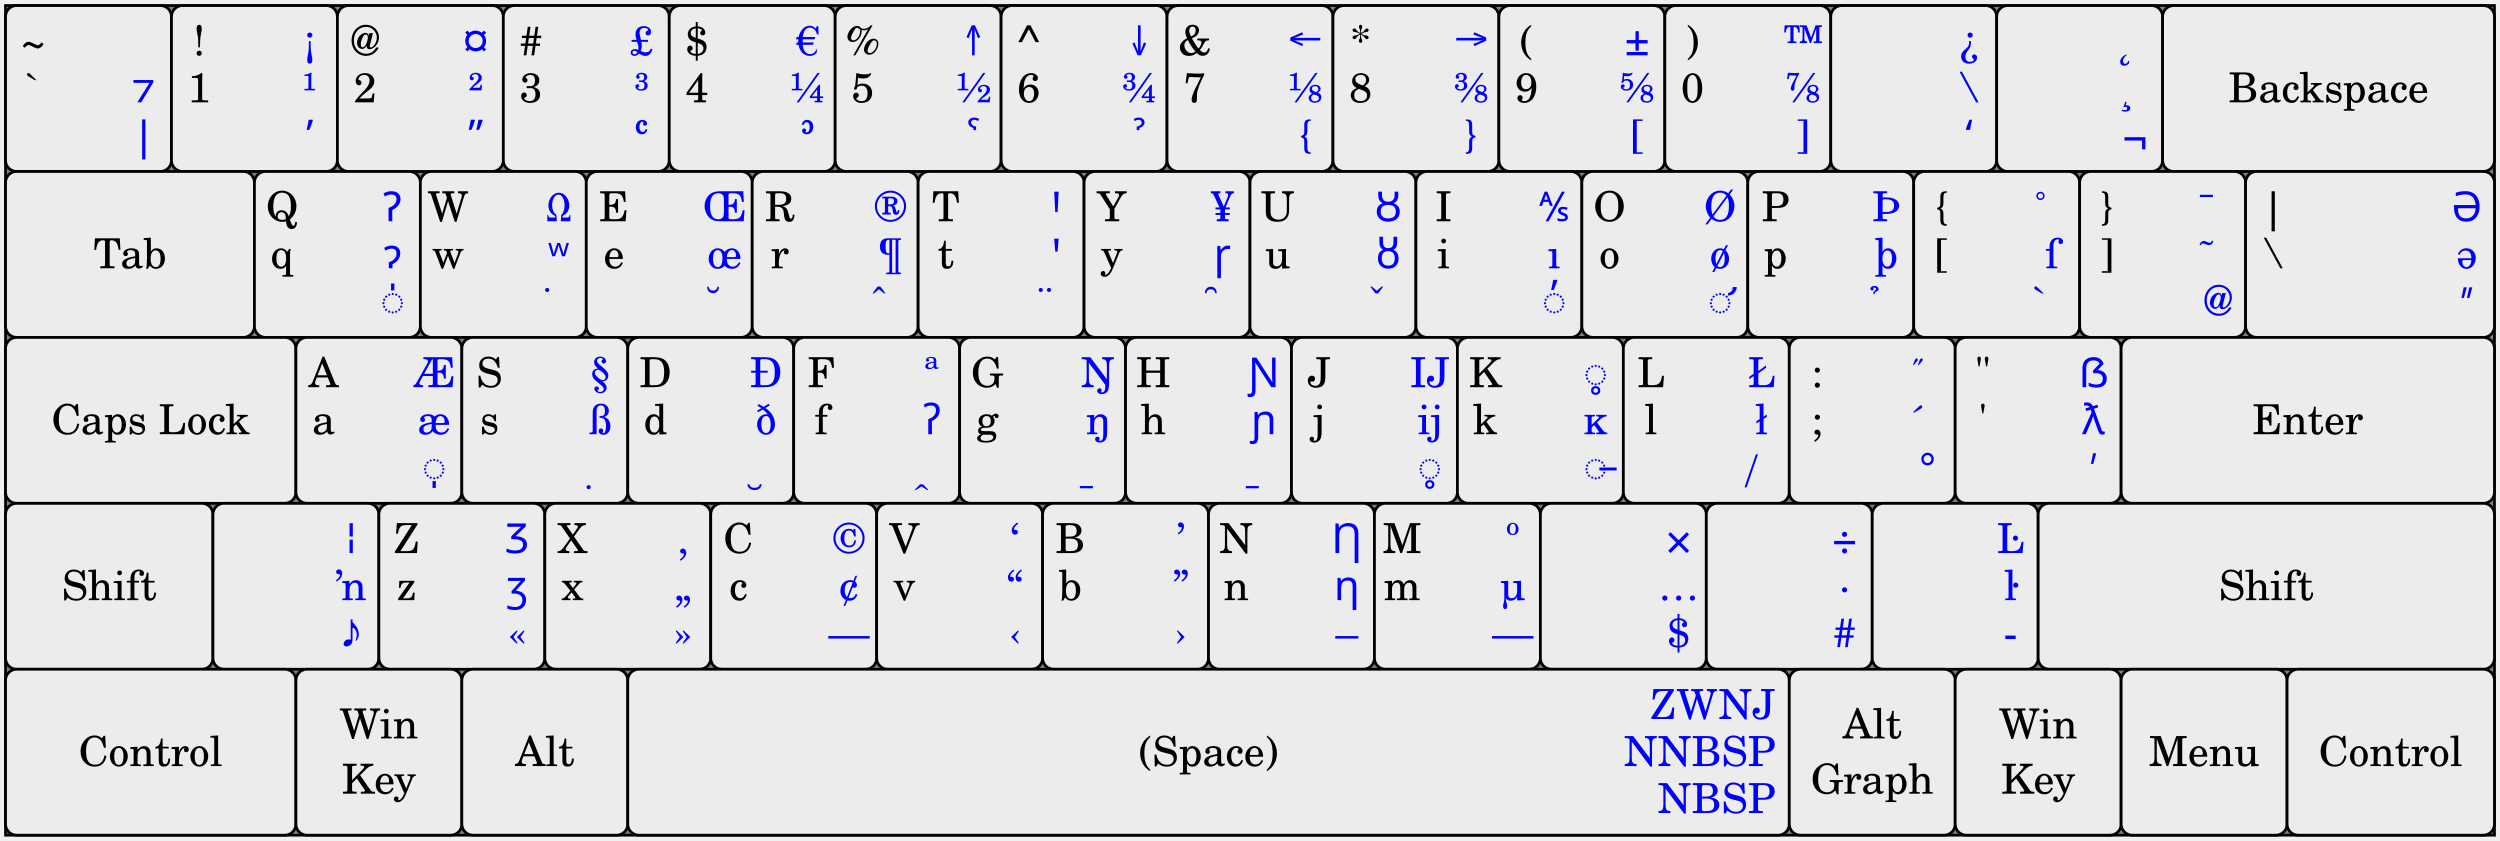
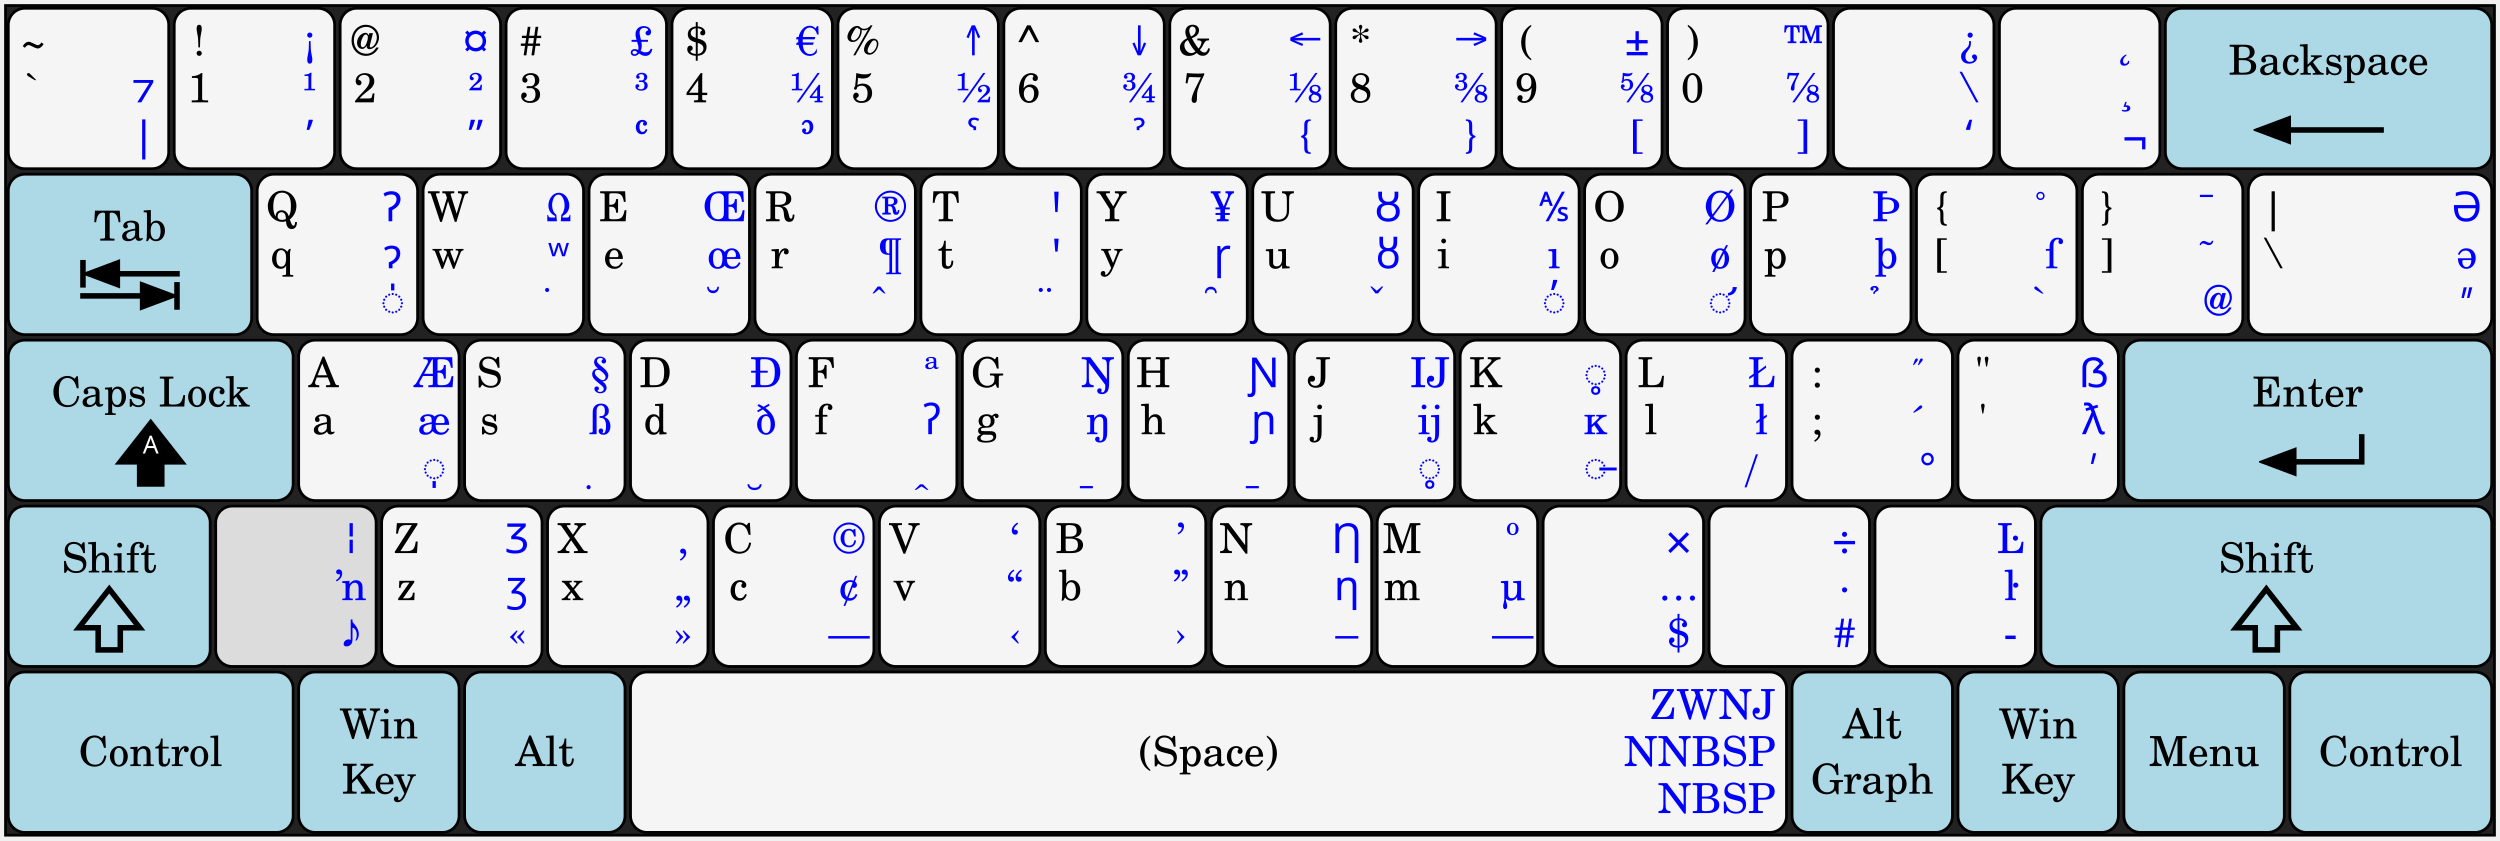
- <svg xmlns="http://www.w3.org/2000/svg" width="100%" height="100%" viewBox="-2 -2 904 304">
+ <svg xmlns="http://www.w3.org/2000/svg" xmlns:xlink="http://www.w3.org/1999/xlink" width="100%" height="100%" viewBox="-2 -2 904 304">
  <style type="text/css">
-      .left
-      {
-          fill: black;
-      }
-      
-      .right
-      {
-          fill: blue;
-      }
+     .primary {
+       fill: black;
+       stroke: none;
+     }
+ 
+     .secondary {
+       fill: blue;
+       stroke: none;
+     }
+ 
+     .center {
+       fill: black;
+       stroke: none;
+     }
+ 
+     .characterKey {
+       fill: #f5f5f5;
+       stroke: black;
+     }
+ 
+     .controlKey {
+       fill: #add8e6;
+       stroke: black;
+     }
+ 
+     .specialKey {
+       fill: #dcdcdc;
+       stroke: black;
+     }

  </style>
-   <rect id="keyboard" x="0" y="0" width="900" height="300" fill="gray" stroke="black" />
-   <g font-family="'New Century Schoolbook', Palatino, Times, Courier, Helvetica, 'Cordia New', Ayuthaya, Tahoma, 'Arial Unicode MS', sans-serif" text-anchor="middle" font-size="15">
-     <g transform="translate(0, 0)">
-       <rect x="0" y="0" width="60" height="60" rx="4" ry="4" fill="#ececec" stroke="black" />
-       <text class="left top" x="10" y="18">~</text>
-       <text class="left mid" x="10" y="35">`</text>
-       <text class="right top" x="50" y="18">­</text>
-       <text class="right mid" x="50" y="35">⁊</text>
-       <text class="right bottom" x="50" y="52">|</text>
+   <defs>
+     <path id="shiftArrow" stroke="#000000" stroke-width="2" d="M0,-11 L-11,3 L-4,3 L-4,11 L4,11 L4,3 L11,3 Z" />
+     <g id="capslockArrow">
+       <use xlink:href="#shiftArrow" fill="#000000" />
+       <text x="0" y="0" font-size="9" font-family="Vedrana, sans-serif" fill="#ffffff" stroke="none" text-anchor="middle">A</text>
    </g>
-     <g transform="translate(60, 0)">
-       <rect x="0" y="0" width="60" height="60" rx="4" ry="4" fill="#ececec" stroke="black" />
-       <text class="left top" x="10" y="18">!</text>
-       <text class="left mid" x="10" y="35">1</text>
-       <text class="right top" x="50" y="18">¡</text>
-       <text class="right mid" x="50" y="35">¹</text>
-       <text class="right bottom" x="50" y="52">ʹ</text>
+     <path style="fill:#000000;" d="M 787.5,172.5 L 787.5,157.5 L 772.5,165 L 787.5,172.5 z " id="path5745" />
+     <marker id="arrow" viewBox="-13 -5 14 10" refX="-4" markerWidth="10" markerHeight="20" orient="auto">
+       <path d="M-8,-3 L0,0 -8,3 Z" stroke="black" fill="black" />
+     </marker>
+   </defs>
+   <rect id="keyboard" x="0" y="0" width="900" height="300" fill="#222222" stroke="black" />
+   <g class="characterKey" font-family="'New Century Schoolbook', Palatino, Times, Courier, Helvetica, 'Cordia New', Ayuthaya, Tahoma, 'Arial Unicode MS', sans-serif" text-anchor="middle" font-size="15">
+     <g id="row-E">
+       <g class="characterKey" transform="translate(0, 0)">
+         <rect x="1" y="1" width="58" height="58" rx="6" ry="6" />
+         <text class="primary shifted" x="10" y="18">~</text>
+         <text class="primary unshifted" x="10" y="35">`</text>
+         <text class="secondary shifted" x="50" y="18">­</text>
+         <text class="secondary unshifted" x="50" y="35">⁊</text>
+         <text class="secondary extra" x="50" y="52">|</text>
+       </g>
+       <g class="characterKey" transform="translate(60, 0)">
+         <rect x="1" y="1" width="58" height="58" rx="6" ry="6" />
+         <text class="primary shifted" x="10" y="18">!</text>
+         <text class="primary unshifted" x="10" y="35">1</text>
+         <text class="secondary shifted" x="50" y="18">¡</text>
+         <text class="secondary unshifted" x="50" y="35">¹</text>
+         <text class="secondary extra" x="50" y="52">ʹ</text>
+       </g>
+       <g class="characterKey" transform="translate(120, 0)">
+         <rect x="1" y="1" width="58" height="58" rx="6" ry="6" />
+         <text class="primary shifted" x="10" y="18">@</text>
+         <text class="primary unshifted" x="10" y="35">2</text>
+         <text class="secondary shifted" x="50" y="18">¤</text>
+         <text class="secondary unshifted" x="50" y="35">²</text>
+         <text class="secondary extra" x="50" y="52">ʺ</text>
+       </g>
+       <g class="characterKey" transform="translate(180, 0)">
+         <rect x="1" y="1" width="58" height="58" rx="6" ry="6" />
+         <text class="primary shifted" x="10" y="18">#</text>
+         <text class="primary unshifted" x="10" y="35">3</text>
+         <text class="secondary shifted" x="50" y="18">£</text>
+         <text class="secondary unshifted" x="50" y="35">³</text>
+         <text class="secondary extra" x="50" y="52">ʿ</text>
+       </g>
+       <g class="characterKey" transform="translate(240, 0)">
+         <rect x="1" y="1" width="58" height="58" rx="6" ry="6" />
+         <text class="primary shifted" x="10" y="18">$</text>
+         <text class="primary unshifted" x="10" y="35">4</text>
+         <text class="secondary shifted" x="50" y="18">€</text>
+         <text class="secondary unshifted" x="50" y="35">¼</text>
+         <text class="secondary extra" x="50" y="52">ʾ</text>
+       </g>
+       <g class="characterKey" transform="translate(300, 0)">
+         <rect x="1" y="1" width="58" height="58" rx="6" ry="6" />
+         <text class="primary shifted" x="10" y="18">%</text>
+         <text class="primary unshifted" x="10" y="35">5</text>
+         <text class="secondary shifted" x="50" y="18">↑</text>
+         <text class="secondary unshifted" x="50" y="35">½</text>
+         <text class="secondary extra" x="50" y="52">ˁ</text>
+       </g>
+       <g class="characterKey" transform="translate(360, 0)">
+         <rect x="1" y="1" width="58" height="58" rx="6" ry="6" />
+         <text class="primary shifted" x="10" y="18">^</text>
+         <text class="primary unshifted" x="10" y="35">6</text>
+         <text class="secondary shifted" x="50" y="18">↓</text>
+         <text class="secondary unshifted" x="50" y="35">¾</text>
+         <text class="secondary extra" x="50" y="52">ˀ</text>
+       </g>
+       <g class="characterKey" transform="translate(420, 0)">
+         <rect x="1" y="1" width="58" height="58" rx="6" ry="6" />
+         <text class="primary shifted" x="10" y="18">&amp;</text>
+         <text class="primary unshifted" x="10" y="35">7</text>
+         <text class="secondary shifted" x="50" y="18">←</text>
+         <text class="secondary unshifted" x="50" y="35">⅛</text>
+         <text class="secondary extra" x="50" y="52">{</text>
+       </g>
+       <g class="characterKey" transform="translate(480, 0)">
+         <rect x="1" y="1" width="58" height="58" rx="6" ry="6" />
+         <text class="primary shifted" x="10" y="18">*</text>
+         <text class="primary unshifted" x="10" y="35">8</text>
+         <text class="secondary shifted" x="50" y="18">→</text>
+         <text class="secondary unshifted" x="50" y="35">⅜</text>
+         <text class="secondary extra" x="50" y="52">}</text>
+       </g>
+       <g class="characterKey" transform="translate(540, 0)">
+         <rect x="1" y="1" width="58" height="58" rx="6" ry="6" />
+         <text class="primary shifted" x="10" y="18">(</text>
+         <text class="primary unshifted" x="10" y="35">9</text>
+         <text class="secondary shifted" x="50" y="18">±</text>
+         <text class="secondary unshifted" x="50" y="35">⅝</text>
+         <text class="secondary extra" x="50" y="52">[</text>
+       </g>
+       <g class="characterKey" transform="translate(600, 0)">
+         <rect x="1" y="1" width="58" height="58" rx="6" ry="6" />
+         <text class="primary shifted" x="10" y="18">)</text>
+         <text class="primary unshifted" x="10" y="35">0</text>
+         <text class="secondary shifted" x="50" y="18">™</text>
+         <text class="secondary unshifted" x="50" y="35">⅞</text>
+         <text class="secondary extra" x="50" y="52">]</text>
+       </g>
+       <g class="characterKey" transform="translate(660, 0)">
+         <rect x="1" y="1" width="58" height="58" rx="6" ry="6" />
+         <text class="primary shifted" x="10" y="18" />
+         <text class="primary unshifted" x="10" y="35"> </text>
+         <text class="secondary shifted" x="50" y="18">¿</text>
+         <text class="secondary unshifted" x="50" y="35">\</text>
+         <text class="secondary extra" x="50" y="52">ʻ</text>
+       </g>
+       <g class="characterKey" transform="translate(720, 0)">
+         <rect x="1" y="1" width="58" height="58" rx="6" ry="6" />
+         <text class="primary shifted" x="10" y="18" />
+         <text class="primary unshifted" x="10" y="35"> </text>
+         <text class="secondary shifted" x="50" y="18">̨</text>
+         <text class="secondary unshifted" x="50" y="35">̧</text>
+         <text class="secondary extra" x="50" y="52">¬</text>
+       </g>
+       <g class="controlKey" transform="translate(780, 0)">
+         <rect x="1" y="1" width="118" height="58" rx="6" ry="6" />
+         <text class="center" x="60" y="25">Backspace</text>
+         <path d="M80,45 H40" stroke-width="2" stroke="black" fill="none" marker-end="url(#arrow)" />
+       </g>
    </g>
-     <g transform="translate(120, 0)">
-       <rect x="0" y="0" width="60" height="60" rx="4" ry="4" fill="#ececec" stroke="black" />
-       <text class="left top" x="10" y="18">@</text>
-       <text class="left mid" x="10" y="35">2</text>
-       <text class="right top" x="50" y="18">¤</text>
-       <text class="right mid" x="50" y="35">²</text>
-       <text class="right bottom" x="50" y="52">ʺ</text>
+     <g id="row-D">
+       <g class="controlKey" transform="translate(0, 60)">
+         <rect x="1" y="1" width="88" height="58" rx="6" ry="6" />
+         <text class="center" x="45" y="25">Tab</text>
+         <path d="M28,32 V42 M63,37 H35" stroke-width="2" stroke="black" fill="none" marker-end="url(#arrow)" />
+         <path d="M62,40 V50 M27,45 H55" stroke-width="2" stroke="black" fill="none" marker-end="url(#arrow)" />
+       </g>
+       <g class="characterKey" transform="translate(90, 60)">
+         <rect x="1" y="1" width="58" height="58" rx="6" ry="6" />
+         <text class="primary shifted" x="10" y="18">Q</text>
+         <text class="primary unshifted" x="10" y="35">q</text>
+         <text class="secondary shifted" x="50" y="18">Ɂ</text>
+         <text class="secondary unshifted" x="50" y="35">ɂ</text>
+         <text class="secondary extra" x="50" y="52">̍</text>
+       </g>
+       <g class="characterKey" transform="translate(150, 60)">
+         <rect x="1" y="1" width="58" height="58" rx="6" ry="6" />
+         <text class="primary shifted" x="10" y="18">W</text>
+         <text class="primary unshifted" x="10" y="35">w</text>
+         <text class="secondary shifted" x="50" y="18">Ω</text>
+         <text class="secondary unshifted" x="50" y="35">ʷ</text>
+         <text class="secondary extra" x="50" y="52">̇</text>
+       </g>
+       <g class="characterKey" transform="translate(210, 60)">
+         <rect x="1" y="1" width="58" height="58" rx="6" ry="6" />
+         <text class="primary shifted" x="10" y="18">E</text>
+         <text class="primary unshifted" x="10" y="35">e</text>
+         <text class="secondary shifted" x="50" y="18">Œ</text>
+         <text class="secondary unshifted" x="50" y="35">œ</text>
+         <text class="secondary extra" x="50" y="52">̆</text>
+       </g>
+       <g class="characterKey" transform="translate(270, 60)">
+         <rect x="1" y="1" width="58" height="58" rx="6" ry="6" />
+         <text class="primary shifted" x="10" y="18">R</text>
+         <text class="primary unshifted" x="10" y="35">r</text>
+         <text class="secondary shifted" x="50" y="18">®</text>
+         <text class="secondary unshifted" x="50" y="35">¶</text>
+         <text class="secondary extra" x="50" y="52">̂</text>
+       </g>
+       <g class="characterKey" transform="translate(330, 60)">
+         <rect x="1" y="1" width="58" height="58" rx="6" ry="6" />
+         <text class="primary shifted" x="10" y="18">T</text>
+         <text class="primary unshifted" x="10" y="35">t</text>
+         <text class="secondary shifted" x="50" y="18">Ꞌ</text>
+         <text class="secondary unshifted" x="50" y="35">ꞌ</text>
+         <text class="secondary extra" x="50" y="52">̈</text>
+       </g>
+       <g class="characterKey" transform="translate(390, 60)">
+         <rect x="1" y="1" width="58" height="58" rx="6" ry="6" />
+         <text class="primary shifted" x="10" y="18">Y</text>
+         <text class="primary unshifted" x="10" y="35">y</text>
+         <text class="secondary shifted" x="50" y="18">¥</text>
+         <text class="secondary unshifted" x="50" y="35">ɼ</text>
+         <text class="secondary extra" x="50" y="52">̑</text>
+       </g>
+       <g class="characterKey" transform="translate(450, 60)">
+         <rect x="1" y="1" width="58" height="58" rx="6" ry="6" />
+         <text class="primary shifted" x="10" y="18">U</text>
+         <text class="primary unshifted" x="10" y="35">u</text>
+         <text class="secondary shifted" x="50" y="18">Ȣ</text>
+         <text class="secondary unshifted" x="50" y="35">ȣ</text>
+         <text class="secondary extra" x="50" y="52">̌</text>
+       </g>
+       <g class="characterKey" transform="translate(510, 60)">
+         <rect x="1" y="1" width="58" height="58" rx="6" ry="6" />
+         <text class="primary shifted" x="10" y="18">I</text>
+         <text class="primary unshifted" x="10" y="35">i</text>
+         <text class="secondary shifted" x="50" y="18">⅍</text>
+         <text class="secondary unshifted" x="50" y="35">ı</text>
+         <text class="secondary extra" x="50" y="52">̓</text>
+       </g>
+       <g class="characterKey" transform="translate(570, 60)">
+         <rect x="1" y="1" width="58" height="58" rx="6" ry="6" />
+         <text class="primary shifted" x="10" y="18">O</text>
+         <text class="primary unshifted" x="10" y="35">o</text>
+         <text class="secondary shifted" x="50" y="18">Ø</text>
+         <text class="secondary unshifted" x="50" y="35">ø</text>
+         <text class="secondary extra" x="50" y="52">̛</text>
+       </g>
+       <g class="characterKey" transform="translate(630, 60)">
+         <rect x="1" y="1" width="58" height="58" rx="6" ry="6" />
+         <text class="primary shifted" x="10" y="18">P</text>
+         <text class="primary unshifted" x="10" y="35">p</text>
+         <text class="secondary shifted" x="50" y="18">Þ</text>
+         <text class="secondary unshifted" x="50" y="35">þ</text>
+         <text class="secondary extra" x="50" y="52">̉</text>
+       </g>
+       <g class="characterKey" transform="translate(690, 60)">
+         <rect x="1" y="1" width="58" height="58" rx="6" ry="6" />
+         <text class="primary shifted" x="10" y="18">{</text>
+         <text class="primary unshifted" x="10" y="35">[</text>
+         <text class="secondary shifted" x="50" y="18">̊</text>
+         <text class="secondary unshifted" x="50" y="35">ſ</text>
+         <text class="secondary extra" x="50" y="52">̀</text>
+       </g>
+       <g class="characterKey" transform="translate(750, 60)">
+         <rect x="1" y="1" width="58" height="58" rx="6" ry="6" />
+         <text class="primary shifted" x="10" y="18">}</text>
+         <text class="primary unshifted" x="10" y="35">]</text>
+         <text class="secondary shifted" x="50" y="18">̄</text>
+         <text class="secondary unshifted" x="50" y="35">̃</text>
+         <text class="secondary extra" x="50" y="52">@</text>
+       </g>
+       <g class="characterKey" transform="translate(810, 60)">
+         <rect x="1" y="1" width="88" height="58" rx="6" ry="6" />
+         <text class="primary shifted" x="10" y="18">|</text>
+         <text class="primary unshifted" x="10" y="35">\</text>
+         <text class="secondary shifted" x="80" y="18">Ə</text>
+         <text class="secondary unshifted" x="80" y="35">ə</text>
+         <text class="secondary extra" x="80" y="52">″</text>
+       </g>
    </g>
-     <g transform="translate(180, 0)">
-       <rect x="0" y="0" width="60" height="60" rx="4" ry="4" fill="#ececec" stroke="black" />
-       <text class="left top" x="10" y="18">#</text>
-       <text class="left mid" x="10" y="35">3</text>
-       <text class="right top" x="50" y="18">£</text>
-       <text class="right mid" x="50" y="35">³</text>
-       <text class="right bottom" x="50" y="52">ʿ</text>
+     <g id="row-C">
+       <g class="controlKey" transform="translate(0, 120)">
+         <rect x="1" y="1" width="103" height="58" rx="6" ry="6" />
+         <text class="center" x="52.5" y="25">Caps Lock</text>
+         <use xlink:href="#capslockArrow" x="52.5" y="42" />
+       </g>
+       <g class="characterKey" transform="translate(105, 120)">
+         <rect x="1" y="1" width="58" height="58" rx="6" ry="6" />
+         <text class="primary shifted" x="10" y="18">A</text>
+         <text class="primary unshifted" x="10" y="35">a</text>
+         <text class="secondary shifted" x="50" y="18">Æ</text>
+         <text class="secondary unshifted" x="50" y="35">æ</text>
+         <text class="secondary extra" x="50" y="52">̩</text>
+       </g>
+       <g class="characterKey" transform="translate(165, 120)">
+         <rect x="1" y="1" width="58" height="58" rx="6" ry="6" />
+         <text class="primary shifted" x="10" y="18">S</text>
+         <text class="primary unshifted" x="10" y="35">s</text>
+         <text class="secondary shifted" x="50" y="18">§</text>
+         <text class="secondary unshifted" x="50" y="35">ß</text>
+         <text class="secondary extra" x="50" y="52">̣</text>
+       </g>
+       <g class="characterKey" transform="translate(225, 120)">
+         <rect x="1" y="1" width="58" height="58" rx="6" ry="6" />
+         <text class="primary shifted" x="10" y="18">D</text>
+         <text class="primary unshifted" x="10" y="35">d</text>
+         <text class="secondary shifted" x="50" y="18">Ð</text>
+         <text class="secondary unshifted" x="50" y="35">ð</text>
+         <text class="secondary extra" x="50" y="52">̮</text>
+       </g>
+       <g class="characterKey" transform="translate(285, 120)">
+         <rect x="1" y="1" width="58" height="58" rx="6" ry="6" />
+         <text class="primary shifted" x="10" y="18">F</text>
+         <text class="primary unshifted" x="10" y="35">f</text>
+         <text class="secondary shifted" x="50" y="18">ª</text>
+         <text class="secondary unshifted" x="50" y="35">ʔ</text>
+         <text class="secondary extra" x="50" y="52">̭</text>
+       </g>
+       <g class="characterKey" transform="translate(345, 120)">
+         <rect x="1" y="1" width="58" height="58" rx="6" ry="6" />
+         <text class="primary shifted" x="10" y="18">G</text>
+         <text class="primary unshifted" x="10" y="35">g</text>
+         <text class="secondary shifted" x="50" y="18">Ŋ</text>
+         <text class="secondary unshifted" x="50" y="35">ŋ</text>
+         <text class="secondary extra" x="50" y="52">̱</text>
+       </g>
+       <g class="characterKey" transform="translate(405, 120)">
+         <rect x="1" y="1" width="58" height="58" rx="6" ry="6" />
+         <text class="primary shifted" x="10" y="18">H</text>
+         <text class="primary unshifted" x="10" y="35">h</text>
+         <text class="secondary shifted" x="50" y="18">Ɲ</text>
+         <text class="secondary unshifted" x="50" y="35">ɲ</text>
+         <text class="secondary extra" x="50" y="52">̲</text>
+       </g>
+       <g class="characterKey" transform="translate(465, 120)">
+         <rect x="1" y="1" width="58" height="58" rx="6" ry="6" />
+         <text class="primary shifted" x="10" y="18">J</text>
+         <text class="primary unshifted" x="10" y="35">j</text>
+         <text class="secondary shifted" x="50" y="18">Ĳ</text>
+         <text class="secondary unshifted" x="50" y="35">ĳ</text>
+         <text class="secondary extra" x="50" y="52">̥</text>
+       </g>
+       <g class="characterKey" transform="translate(525, 120)">
+         <rect x="1" y="1" width="58" height="58" rx="6" ry="6" />
+         <text class="primary shifted" x="10" y="18">K</text>
+         <text class="primary unshifted" x="10" y="35">k</text>
+         <text class="secondary shifted" x="50" y="18">̥</text>
+         <text class="secondary unshifted" x="50" y="35">ĸ</text>
+         <text class="secondary extra" x="50" y="52">̵</text>
+       </g>
+       <g class="characterKey" transform="translate(585, 120)">
+         <rect x="1" y="1" width="58" height="58" rx="6" ry="6" />
+         <text class="primary shifted" x="10" y="18">L</text>
+         <text class="primary unshifted" x="10" y="35">l</text>
+         <text class="secondary shifted" x="50" y="18">Ł</text>
+         <text class="secondary unshifted" x="50" y="35">ł</text>
+         <text class="secondary extra" x="50" y="52"≯</text>
+       </g>
+       <g class="characterKey" transform="translate(645, 120)">
+         <rect x="1" y="1" width="58" height="58" rx="6" ry="6" />
+         <text class="primary shifted" x="10" y="18">:</text>
+         <text class="primary unshifted" x="10" y="35">;</text>
+         <text class="secondary shifted" x="50" y="18">̋</text>
+         <text class="secondary unshifted" x="50" y="35">́</text>
+         <text class="secondary extra" x="50" y="52">°</text>
+       </g>
+       <g class="characterKey" transform="translate(705, 120)">
+         <rect x="1" y="1" width="58" height="58" rx="6" ry="6" />
+         <text class="primary shifted" x="10" y="18">"</text>
+         <text class="primary unshifted" x="10" y="35">'</text>
+         <text class="secondary shifted" x="50" y="18">ẞ</text>
+         <text class="secondary unshifted" x="50" y="35">ƛ</text>
+         <text class="secondary extra" x="50" y="52">′</text>
+       </g>
+       <g class="controlKey" transform="translate(765, 120)">
+         <rect x="1" y="1" width="133" height="58" rx="6" ry="6" />
+         <text class="center" x="67.5" y="25">Enter</text>
+         <path d="M87,35 V45 H57" stroke-width="2" stroke="black" fill="none" marker-end="url(#arrow)" />
+       </g>
    </g>
-     <g transform="translate(240, 0)">
-       <rect x="0" y="0" width="60" height="60" rx="4" ry="4" fill="#ececec" stroke="black" />
-       <text class="left top" x="10" y="18">$</text>
-       <text class="left mid" x="10" y="35">4</text>
-       <text class="right top" x="50" y="18">€</text>
-       <text class="right mid" x="50" y="35">¼</text>
-       <text class="right bottom" x="50" y="52">ʾ</text>
+     <g id="row-B">
+       <g class="controlKey" transform="translate(0, 180)">
+         <rect x="1" y="1" width="73" height="58" rx="6" ry="6" />
+         <text class="center" x="37.5" y="25">Shift</text>
+         <use xlink:href="#shiftArrow" x="37.5" y="42" />
+       </g>
+       <g class="specialKey" transform="translate(75, 180)">
+         <rect x="1" y="1" width="58" height="58" rx="6" ry="6" />
+         <text class="primary shifted" x="10" y="18" />
+         <text class="primary unshifted" x="10" y="35"> </text>
+         <text class="secondary shifted" x="50" y="18">¦</text>
+         <text class="secondary unshifted" x="50" y="35">ŉ</text>
+         <text class="secondary extra" x="50" y="52">♪</text>
+       </g>
+       <g class="characterKey" transform="translate(135, 180)">
+         <rect x="1" y="1" width="58" height="58" rx="6" ry="6" />
+         <text class="primary shifted" x="10" y="18">Z</text>
+         <text class="primary unshifted" x="10" y="35">z</text>
+         <text class="secondary shifted" x="50" y="18">Ʒ</text>
+         <text class="secondary unshifted" x="50" y="35">ʒ</text>
+         <text class="secondary extra" x="50" y="52">«</text>
+       </g>
+       <g class="characterKey" transform="translate(195, 180)">
+         <rect x="1" y="1" width="58" height="58" rx="6" ry="6" />
+         <text class="primary shifted" x="10" y="18">X</text>
+         <text class="primary unshifted" x="10" y="35">x</text>
+         <text class="secondary shifted" x="50" y="18">‚</text>
+         <text class="secondary unshifted" x="50" y="35">„</text>
+         <text class="secondary extra" x="50" y="52">»</text>
+       </g>
+       <g class="characterKey" transform="translate(255, 180)">
+         <rect x="1" y="1" width="58" height="58" rx="6" ry="6" />
+         <text class="primary shifted" x="10" y="18">C</text>
+         <text class="primary unshifted" x="10" y="35">c</text>
+         <text class="secondary shifted" x="50" y="18">©</text>
+         <text class="secondary unshifted" x="50" y="35">¢</text>
+         <text class="secondary extra" x="50" y="52">―</text>
+       </g>
+       <g class="characterKey" transform="translate(315, 180)">
+         <rect x="1" y="1" width="58" height="58" rx="6" ry="6" />
+         <text class="primary shifted" x="10" y="18">V</text>
+         <text class="primary unshifted" x="10" y="35">v</text>
+         <text class="secondary shifted" x="50" y="18">‘</text>
+         <text class="secondary unshifted" x="50" y="35">“</text>
+         <text class="secondary extra" x="50" y="52">‹</text>
+       </g>
+       <g class="characterKey" transform="translate(375, 180)">
+         <rect x="1" y="1" width="58" height="58" rx="6" ry="6" />
+         <text class="primary shifted" x="10" y="18">B</text>
+         <text class="primary unshifted" x="10" y="35">b</text>
+         <text class="secondary shifted" x="50" y="18">’</text>
+         <text class="secondary unshifted" x="50" y="35">”</text>
+         <text class="secondary extra" x="50" y="52">›</text>
+       </g>
+       <g class="characterKey" transform="translate(435, 180)">
+         <rect x="1" y="1" width="58" height="58" rx="6" ry="6" />
+         <text class="primary shifted" x="10" y="18">N</text>
+         <text class="primary unshifted" x="10" y="35">n</text>
+         <text class="secondary shifted" x="50" y="18">Ƞ</text>
+         <text class="secondary unshifted" x="50" y="35">ƞ</text>
+         <text class="secondary extra" x="50" y="52">–</text>
+       </g>
+       <g class="characterKey" transform="translate(495, 180)">
+         <rect x="1" y="1" width="58" height="58" rx="6" ry="6" />
+         <text class="primary shifted" x="10" y="18">M</text>
+         <text class="primary unshifted" x="10" y="35">m</text>
+         <text class="secondary shifted" x="50" y="18">º</text>
+         <text class="secondary unshifted" x="50" y="35">µ</text>
+         <text class="secondary extra" x="50" y="52">—</text>
+       </g>
+       <g class="characterKey" transform="translate(555, 180)">
+         <rect x="1" y="1" width="58" height="58" rx="6" ry="6" />
+         <text class="primary shifted" x="10" y="18" />
+         <text class="primary unshifted" x="10" y="35"> </text>
+         <text class="secondary shifted" x="50" y="18">×</text>
+         <text class="secondary unshifted" x="50" y="35">…</text>
+         <text class="secondary extra" x="50" y="52">$</text>
+       </g>
+       <g class="characterKey" transform="translate(615, 180)">
+         <rect x="1" y="1" width="58" height="58" rx="6" ry="6" />
+         <text class="primary shifted" x="10" y="18" />
+         <text class="primary unshifted" x="10" y="35"> </text>
+         <text class="secondary shifted" x="50" y="18">÷</text>
+         <text class="secondary unshifted" x="50" y="35">·</text>
+         <text class="secondary extra" x="50" y="52">#</text>
+       </g>
+       <g class="characterKey" transform="translate(675, 180)">
+         <rect x="1" y="1" width="58" height="58" rx="6" ry="6" />
+         <text class="primary shifted" x="10" y="18" />
+         <text class="primary unshifted" x="10" y="35"> </text>
+         <text class="secondary shifted" x="50" y="18">Ŀ</text>
+         <text class="secondary unshifted" x="50" y="35">ŀ</text>
+         <text class="secondary extra" x="50" y="52">‑</text>
+       </g>
+       <g class="controlKey" transform="translate(735, 180)">
+         <rect x="1" y="1" width="163" height="58" rx="6" ry="6" />
+         <text class="center" x="82.5" y="25">Shift</text>
+         <use xlink:href="#shiftArrow" x="82.5" y="42" />
+       </g>
    </g>
-     <g transform="translate(300, 0)">
-       <rect x="0" y="0" width="60" height="60" rx="4" ry="4" fill="#ececec" stroke="black" />
-       <text class="left top" x="10" y="18">%</text>
-       <text class="left mid" x="10" y="35">5</text>
-       <text class="right top" x="50" y="18">↑</text>
-       <text class="right mid" x="50" y="35">½</text>
-       <text class="right bottom" x="50" y="52">ˁ</text>
-     </g>
-     <g transform="translate(360, 0)">
-       <rect x="0" y="0" width="60" height="60" rx="4" ry="4" fill="#ececec" stroke="black" />
-       <text class="left top" x="10" y="18">^</text>
-       <text class="left mid" x="10" y="35">6</text>
-       <text class="right top" x="50" y="18">↓</text>
-       <text class="right mid" x="50" y="35">¾</text>
-       <text class="right bottom" x="50" y="52">ˀ</text>
-     </g>
-     <g transform="translate(420, 0)">
-       <rect x="0" y="0" width="60" height="60" rx="4" ry="4" fill="#ececec" stroke="black" />
-       <text class="left top" x="10" y="18">&amp;</text>
-       <text class="left mid" x="10" y="35">7</text>
-       <text class="right top" x="50" y="18">←</text>
-       <text class="right mid" x="50" y="35">⅛</text>
-       <text class="right bottom" x="50" y="52">{</text>
-     </g>
-     <g transform="translate(480, 0)">
-       <rect x="0" y="0" width="60" height="60" rx="4" ry="4" fill="#ececec" stroke="black" />
-       <text class="left top" x="10" y="18">*</text>
-       <text class="left mid" x="10" y="35">8</text>
-       <text class="right top" x="50" y="18">→</text>
-       <text class="right mid" x="50" y="35">⅜</text>
-       <text class="right bottom" x="50" y="52">}</text>
-     </g>
-     <g transform="translate(540, 0)">
-       <rect x="0" y="0" width="60" height="60" rx="4" ry="4" fill="#ececec" stroke="black" />
-       <text class="left top" x="10" y="18">(</text>
-       <text class="left mid" x="10" y="35">9</text>
-       <text class="right top" x="50" y="18">±</text>
-       <text class="right mid" x="50" y="35">⅝</text>
-       <text class="right bottom" x="50" y="52">[</text>
-     </g>
-     <g transform="translate(600, 0)">
-       <rect x="0" y="0" width="60" height="60" rx="4" ry="4" fill="#ececec" stroke="black" />
-       <text class="left top" x="10" y="18">)</text>
-       <text class="left mid" x="10" y="35">0</text>
-       <text class="right top" x="50" y="18">™</text>
-       <text class="right mid" x="50" y="35">⅞</text>
-       <text class="right bottom" x="50" y="52">]</text>
-     </g>
-     <g transform="translate(660, 0)">
-       <rect x="0" y="0" width="60" height="60" rx="4" ry="4" fill="#ececec" stroke="black" />
-       <text class="left top" x="10" y="18" />
-       <text class="left mid" x="10" y="35"> </text>
-       <text class="right top" x="50" y="18">¿</text>
-       <text class="right mid" x="50" y="35">\</text>
-       <text class="right bottom" x="50" y="52">ʻ</text>
-     </g>
-     <g transform="translate(720, 0)">
-       <rect x="0" y="0" width="60" height="60" rx="4" ry="4" fill="#ececec" stroke="black" />
-       <text class="left top" x="10" y="18" />
-       <text class="left mid" x="10" y="35"> </text>
-       <text class="right top" x="50" y="18">̨</text>
-       <text class="right mid" x="50" y="35">̧</text>
-       <text class="right bottom" x="50" y="52">¬</text>
-     </g>
-     <g transform="translate(780, 0)">
-       <rect x="0" y="0" width="120" height="60" rx="4" ry="4" fill="#ececec" stroke="black" />
-       <text class="mid" x="60" y="35">Backspace</text>
-     </g>
-     <g transform="translate(0, 60)">
-       <rect x="0" y="0" width="90" height="60" rx="4" ry="4" fill="#ececec" stroke="black" />
-       <text class="mid" x="45" y="35">Tab</text>
-     </g>
-     <g transform="translate(90, 60)">
-       <rect x="0" y="0" width="60" height="60" rx="4" ry="4" fill="#ececec" stroke="black" />
-       <text class="left top" x="10" y="18">Q</text>
-       <text class="left mid" x="10" y="35">q</text>
-       <text class="right top" x="50" y="18">Ɂ</text>
-       <text class="right mid" x="50" y="35">ɂ</text>
-       <text class="right bottom" x="50" y="52">̍</text>
-     </g>
-     <g transform="translate(150, 60)">
-       <rect x="0" y="0" width="60" height="60" rx="4" ry="4" fill="#ececec" stroke="black" />
-       <text class="left top" x="10" y="18">W</text>
-       <text class="left mid" x="10" y="35">w</text>
-       <text class="right top" x="50" y="18">Ω</text>
-       <text class="right mid" x="50" y="35">ʷ</text>
-       <text class="right bottom" x="50" y="52">̇</text>
-     </g>
-     <g transform="translate(210, 60)">
-       <rect x="0" y="0" width="60" height="60" rx="4" ry="4" fill="#ececec" stroke="black" />
-       <text class="left top" x="10" y="18">E</text>
-       <text class="left mid" x="10" y="35">e</text>
-       <text class="right top" x="50" y="18">Œ</text>
-       <text class="right mid" x="50" y="35">œ</text>
-       <text class="right bottom" x="50" y="52">̆</text>
-     </g>
-     <g transform="translate(270, 60)">
-       <rect x="0" y="0" width="60" height="60" rx="4" ry="4" fill="#ececec" stroke="black" />
-       <text class="left top" x="10" y="18">R</text>
-       <text class="left mid" x="10" y="35">r</text>
-       <text class="right top" x="50" y="18">®</text>
-       <text class="right mid" x="50" y="35">¶</text>
-       <text class="right bottom" x="50" y="52">̂</text>
-     </g>
-     <g transform="translate(330, 60)">
-       <rect x="0" y="0" width="60" height="60" rx="4" ry="4" fill="#ececec" stroke="black" />
-       <text class="left top" x="10" y="18">T</text>
-       <text class="left mid" x="10" y="35">t</text>
-       <text class="right top" x="50" y="18">Ꞌ</text>
-       <text class="right mid" x="50" y="35">ꞌ</text>
-       <text class="right bottom" x="50" y="52">̈</text>
-     </g>
-     <g transform="translate(390, 60)">
-       <rect x="0" y="0" width="60" height="60" rx="4" ry="4" fill="#ececec" stroke="black" />
-       <text class="left top" x="10" y="18">Y</text>
-       <text class="left mid" x="10" y="35">y</text>
-       <text class="right top" x="50" y="18">¥</text>
-       <text class="right mid" x="50" y="35">ɼ</text>
-       <text class="right bottom" x="50" y="52">̑</text>
-     </g>
-     <g transform="translate(450, 60)">
-       <rect x="0" y="0" width="60" height="60" rx="4" ry="4" fill="#ececec" stroke="black" />
-       <text class="left top" x="10" y="18">U</text>
-       <text class="left mid" x="10" y="35">u</text>
-       <text class="right top" x="50" y="18">Ȣ</text>
-       <text class="right mid" x="50" y="35">ȣ</text>
-       <text class="right bottom" x="50" y="52">̌</text>
-     </g>
-     <g transform="translate(510, 60)">
-       <rect x="0" y="0" width="60" height="60" rx="4" ry="4" fill="#ececec" stroke="black" />
-       <text class="left top" x="10" y="18">I</text>
-       <text class="left mid" x="10" y="35">i</text>
-       <text class="right top" x="50" y="18">⅍</text>
-       <text class="right mid" x="50" y="35">ı</text>
-       <text class="right bottom" x="50" y="52">̓</text>
-     </g>
-     <g transform="translate(570, 60)">
-       <rect x="0" y="0" width="60" height="60" rx="4" ry="4" fill="#ececec" stroke="black" />
-       <text class="left top" x="10" y="18">O</text>
-       <text class="left mid" x="10" y="35">o</text>
-       <text class="right top" x="50" y="18">Ø</text>
-       <text class="right mid" x="50" y="35">ø</text>
-       <text class="right bottom" x="50" y="52">̛</text>
-     </g>
-     <g transform="translate(630, 60)">
-       <rect x="0" y="0" width="60" height="60" rx="4" ry="4" fill="#ececec" stroke="black" />
-       <text class="left top" x="10" y="18">P</text>
-       <text class="left mid" x="10" y="35">p</text>
-       <text class="right top" x="50" y="18">Þ</text>
-       <text class="right mid" x="50" y="35">þ</text>
-       <text class="right bottom" x="50" y="52">̉</text>
-     </g>
-     <g transform="translate(690, 60)">
-       <rect x="0" y="0" width="60" height="60" rx="4" ry="4" fill="#ececec" stroke="black" />
-       <text class="left top" x="10" y="18">{</text>
-       <text class="left mid" x="10" y="35">[</text>
-       <text class="right top" x="50" y="18">̊</text>
-       <text class="right mid" x="50" y="35">ſ</text>
-       <text class="right bottom" x="50" y="52">̀</text>
-     </g>
-     <g transform="translate(750, 60)">
-       <rect x="0" y="0" width="60" height="60" rx="4" ry="4" fill="#ececec" stroke="black" />
-       <text class="left top" x="10" y="18">}</text>
-       <text class="left mid" x="10" y="35">]</text>
-       <text class="right top" x="50" y="18">̄</text>
-       <text class="right mid" x="50" y="35">̃</text>
-       <text class="right bottom" x="50" y="52">@</text>
-     </g>
-     <g transform="translate(810, 60)">
-       <rect x="0" y="0" width="90" height="60" rx="4" ry="4" fill="#ececec" stroke="black" />
-       <text class="left top" x="10" y="18">|</text>
-       <text class="left mid" x="10" y="35">\</text>
-       <text class="right top" x="80" y="18">Ə</text>
-       <text class="right mid" x="80" y="35">ə</text>
-       <text class="right bottom" x="80" y="52">″</text>
-     </g>
-     <g transform="translate(0, 120)">
-       <rect x="0" y="0" width="105" height="60" rx="4" ry="4" fill="#ececec" stroke="black" />
-       <text class="mid" x="52.5" y="35">Caps Lock</text>
-     </g>
-     <g transform="translate(105, 120)">
-       <rect x="0" y="0" width="60" height="60" rx="4" ry="4" fill="#ececec" stroke="black" />
-       <text class="left top" x="10" y="18">A</text>
-       <text class="left mid" x="10" y="35">a</text>
-       <text class="right top" x="50" y="18">Æ</text>
-       <text class="right mid" x="50" y="35">æ</text>
-       <text class="right bottom" x="50" y="52">̩</text>
-     </g>
-     <g transform="translate(165, 120)">
-       <rect x="0" y="0" width="60" height="60" rx="4" ry="4" fill="#ececec" stroke="black" />
-       <text class="left top" x="10" y="18">S</text>
-       <text class="left mid" x="10" y="35">s</text>
-       <text class="right top" x="50" y="18">§</text>
-       <text class="right mid" x="50" y="35">ß</text>
-       <text class="right bottom" x="50" y="52">̣</text>
-     </g>
-     <g transform="translate(225, 120)">
-       <rect x="0" y="0" width="60" height="60" rx="4" ry="4" fill="#ececec" stroke="black" />
-       <text class="left top" x="10" y="18">D</text>
-       <text class="left mid" x="10" y="35">d</text>
-       <text class="right top" x="50" y="18">Ð</text>
-       <text class="right mid" x="50" y="35">ð</text>
-       <text class="right bottom" x="50" y="52">̮</text>
-     </g>
-     <g transform="translate(285, 120)">
-       <rect x="0" y="0" width="60" height="60" rx="4" ry="4" fill="#ececec" stroke="black" />
-       <text class="left top" x="10" y="18">F</text>
-       <text class="left mid" x="10" y="35">f</text>
-       <text class="right top" x="50" y="18">ª</text>
-       <text class="right mid" x="50" y="35">ʔ</text>
-       <text class="right bottom" x="50" y="52">̭</text>
-     </g>
-     <g transform="translate(345, 120)">
-       <rect x="0" y="0" width="60" height="60" rx="4" ry="4" fill="#ececec" stroke="black" />
-       <text class="left top" x="10" y="18">G</text>
-       <text class="left mid" x="10" y="35">g</text>
-       <text class="right top" x="50" y="18">Ŋ</text>
-       <text class="right mid" x="50" y="35">ŋ</text>
-       <text class="right bottom" x="50" y="52">̱</text>
-     </g>
-     <g transform="translate(405, 120)">
-       <rect x="0" y="0" width="60" height="60" rx="4" ry="4" fill="#ececec" stroke="black" />
-       <text class="left top" x="10" y="18">H</text>
-       <text class="left mid" x="10" y="35">h</text>
-       <text class="right top" x="50" y="18">Ɲ</text>
-       <text class="right mid" x="50" y="35">ɲ</text>
-       <text class="right bottom" x="50" y="52">̲</text>
-     </g>
-     <g transform="translate(465, 120)">
-       <rect x="0" y="0" width="60" height="60" rx="4" ry="4" fill="#ececec" stroke="black" />
-       <text class="left top" x="10" y="18">J</text>
-       <text class="left mid" x="10" y="35">j</text>
-       <text class="right top" x="50" y="18">Ĳ</text>
-       <text class="right mid" x="50" y="35">ĳ</text>
-       <text class="right bottom" x="50" y="52">̥</text>
-     </g>
-     <g transform="translate(525, 120)">
-       <rect x="0" y="0" width="60" height="60" rx="4" ry="4" fill="#ececec" stroke="black" />
-       <text class="left top" x="10" y="18">K</text>
-       <text class="left mid" x="10" y="35">k</text>
-       <text class="right top" x="50" y="18">̥</text>
-       <text class="right mid" x="50" y="35">ĸ</text>
-       <text class="right bottom" x="50" y="52">̵</text>
-     </g>
-     <g transform="translate(585, 120)">
-       <rect x="0" y="0" width="60" height="60" rx="4" ry="4" fill="#ececec" stroke="black" />
-       <text class="left top" x="10" y="18">L</text>
-       <text class="left mid" x="10" y="35">l</text>
-       <text class="right top" x="50" y="18">Ł</text>
-       <text class="right mid" x="50" y="35">ł</text>
-       <text class="right bottom" x="50" y="52"≯</text>
-     </g>
-     <g transform="translate(645, 120)">
-       <rect x="0" y="0" width="60" height="60" rx="4" ry="4" fill="#ececec" stroke="black" />
-       <text class="left top" x="10" y="18">:</text>
-       <text class="left mid" x="10" y="35">;</text>
-       <text class="right top" x="50" y="18">̋</text>
-       <text class="right mid" x="50" y="35">́</text>
-       <text class="right bottom" x="50" y="52">°</text>
-     </g>
-     <g transform="translate(705, 120)">
-       <rect x="0" y="0" width="60" height="60" rx="4" ry="4" fill="#ececec" stroke="black" />
-       <text class="left top" x="10" y="18">"</text>
-       <text class="left mid" x="10" y="35">'</text>
-       <text class="right top" x="50" y="18">ẞ</text>
-       <text class="right mid" x="50" y="35">ƛ</text>
-       <text class="right bottom" x="50" y="52">′</text>
-     </g>
-     <g transform="translate(765, 120)">
-       <rect x="0" y="0" width="135" height="60" rx="4" ry="4" fill="#ececec" stroke="black" />
-       <text class="mid" x="67.5" y="35">Enter</text>
-     </g>
-     <g transform="translate(0, 180)">
-       <rect x="0" y="0" width="75" height="60" rx="4" ry="4" fill="#ececec" stroke="black" />
-       <text class="mid" x="37.5" y="35">Shift</text>
-     </g>
-     <g transform="translate(75, 180)">
-       <rect x="0" y="0" width="60" height="60" rx="4" ry="4" fill="#ececec" stroke="black" />
-       <text class="left top" x="10" y="18" />
-       <text class="left mid" x="10" y="35"> </text>
-       <text class="right top" x="50" y="18">¦</text>
-       <text class="right mid" x="50" y="35">ŉ</text>
-       <text class="right bottom" x="50" y="52">♪</text>
-     </g>
-     <g transform="translate(135, 180)">
-       <rect x="0" y="0" width="60" height="60" rx="4" ry="4" fill="#ececec" stroke="black" />
-       <text class="left top" x="10" y="18">Z</text>
-       <text class="left mid" x="10" y="35">z</text>
-       <text class="right top" x="50" y="18">Ʒ</text>
-       <text class="right mid" x="50" y="35">ʒ</text>
-       <text class="right bottom" x="50" y="52">«</text>
-     </g>
-     <g transform="translate(195, 180)">
-       <rect x="0" y="0" width="60" height="60" rx="4" ry="4" fill="#ececec" stroke="black" />
-       <text class="left top" x="10" y="18">X</text>
-       <text class="left mid" x="10" y="35">x</text>
-       <text class="right top" x="50" y="18">‚</text>
-       <text class="right mid" x="50" y="35">„</text>
-       <text class="right bottom" x="50" y="52">»</text>
-     </g>
-     <g transform="translate(255, 180)">
-       <rect x="0" y="0" width="60" height="60" rx="4" ry="4" fill="#ececec" stroke="black" />
-       <text class="left top" x="10" y="18">C</text>
-       <text class="left mid" x="10" y="35">c</text>
-       <text class="right top" x="50" y="18">©</text>
-       <text class="right mid" x="50" y="35">¢</text>
-       <text class="right bottom" x="50" y="52">―</text>
-     </g>
-     <g transform="translate(315, 180)">
-       <rect x="0" y="0" width="60" height="60" rx="4" ry="4" fill="#ececec" stroke="black" />
-       <text class="left top" x="10" y="18">V</text>
-       <text class="left mid" x="10" y="35">v</text>
-       <text class="right top" x="50" y="18">‘</text>
-       <text class="right mid" x="50" y="35">“</text>
-       <text class="right bottom" x="50" y="52">‹</text>
-     </g>
-     <g transform="translate(375, 180)">
-       <rect x="0" y="0" width="60" height="60" rx="4" ry="4" fill="#ececec" stroke="black" />
-       <text class="left top" x="10" y="18">B</text>
-       <text class="left mid" x="10" y="35">b</text>
-       <text class="right top" x="50" y="18">’</text>
-       <text class="right mid" x="50" y="35">”</text>
-       <text class="right bottom" x="50" y="52">›</text>
-     </g>
-     <g transform="translate(435, 180)">
-       <rect x="0" y="0" width="60" height="60" rx="4" ry="4" fill="#ececec" stroke="black" />
-       <text class="left top" x="10" y="18">N</text>
-       <text class="left mid" x="10" y="35">n</text>
-       <text class="right top" x="50" y="18">Ƞ</text>
-       <text class="right mid" x="50" y="35">ƞ</text>
-       <text class="right bottom" x="50" y="52">–</text>
-     </g>
-     <g transform="translate(495, 180)">
-       <rect x="0" y="0" width="60" height="60" rx="4" ry="4" fill="#ececec" stroke="black" />
-       <text class="left top" x="10" y="18">M</text>
-       <text class="left mid" x="10" y="35">m</text>
-       <text class="right top" x="50" y="18">º</text>
-       <text class="right mid" x="50" y="35">µ</text>
-       <text class="right bottom" x="50" y="52">—</text>
-     </g>
-     <g transform="translate(555, 180)">
-       <rect x="0" y="0" width="60" height="60" rx="4" ry="4" fill="#ececec" stroke="black" />
-       <text class="left top" x="10" y="18" />
-       <text class="left mid" x="10" y="35"> </text>
-       <text class="right top" x="50" y="18">×</text>
-       <text class="right mid" x="50" y="35">…</text>
-       <text class="right bottom" x="50" y="52">$</text>
-     </g>
-     <g transform="translate(615, 180)">
-       <rect x="0" y="0" width="60" height="60" rx="4" ry="4" fill="#ececec" stroke="black" />
-       <text class="left top" x="10" y="18" />
-       <text class="left mid" x="10" y="35"> </text>
-       <text class="right top" x="50" y="18">÷</text>
-       <text class="right mid" x="50" y="35">·</text>
-       <text class="right bottom" x="50" y="52">#</text>
-     </g>
-     <g transform="translate(675, 180)">
-       <rect x="0" y="0" width="60" height="60" rx="4" ry="4" fill="#ececec" stroke="black" />
-       <text class="left top" x="10" y="18" />
-       <text class="left mid" x="10" y="35"> </text>
-       <text class="right top" x="50" y="18">Ŀ</text>
-       <text class="right mid" x="50" y="35">ŀ</text>
-       <text class="right bottom" x="50" y="52">‑</text>
-     </g>
-     <g transform="translate(735, 180)">
-       <rect x="0" y="0" width="165" height="60" rx="4" ry="4" fill="#ececec" stroke="black" />
-       <text class="mid" x="82.5" y="35">Shift</text>
-     </g>
-     <g transform="translate(0, 240)">
-       <rect x="0" y="0" width="105" height="60" rx="4" ry="4" fill="#ececec" stroke="black" />
-       <text class="mid" x="52.5" y="35">Control</text>
-     </g>
-     <g transform="translate(105, 240)">
-       <rect x="0" y="0" width="60" height="60" rx="4" ry="4" fill="#ececec" stroke="black" />
-       <text class="mid" x="30" y="25">Win<tspan x="30" y="45">Key</tspan>
-       </text>
-     </g>
-     <g transform="translate(165, 240)">
-       <rect x="0" y="0" width="60" height="60" rx="4" ry="4" fill="#ececec" stroke="black" />
-       <text class="mid" x="30" y="35">Alt</text>
-     </g>
-     <g transform="translate(225, 240)">
-       <rect x="0" y="0" width="420" height="60" rx="4" ry="4" fill="#ececec" stroke="black" />
-       <text class="left top" x="10" y="18"> </text>
-       <text class="mid" x="210" y="35">(Space)</text>
-       <text class="right top" x="415" y="18" text-anchor="end">ZWNJ</text>
-       <text class="right mid" x="415" y="35" text-anchor="end">‌ NNBSP</text>
-       <text class="right bottom" x="415" y="52" text-anchor="end">  NBSP</text>
-     </g>
-     <g transform="translate(645, 240)">
-       <rect x="0" y="0" width="60" height="60" rx="4" ry="4" fill="#ececec" stroke="black" />
-       <text class="mid" x="30" y="25">Alt<tspan x="30" y="45">Graph</tspan>
-       </text>
-     </g>
-     <g transform="translate(705, 240)">
-       <rect x="0" y="0" width="60" height="60" rx="4" ry="4" fill="#ececec" stroke="black" />
-       <text class="mid" x="30" y="25">Win<tspan x="30" y="45">Key</tspan>
-       </text>
-     </g>
-     <g transform="translate(765, 240)">
-       <rect x="0" y="0" width="60" height="60" rx="4" ry="4" fill="#ececec" stroke="black" />
-       <text class="mid" x="30" y="35">Menu</text>
-     </g>
-     <g transform="translate(825, 240)">
-       <rect x="0" y="0" width="75" height="60" rx="4" ry="4" fill="#ececec" stroke="black" />
-       <text class="mid" x="37.5" y="35">Control</text>
+     <g id="row-A">
+       <g class="controlKey" transform="translate(0, 240)">
+         <rect x="1" y="1" width="103" height="58" rx="6" ry="6" />
+         <text class="center" x="52.5" y="35">Control</text>
+       </g>
+       <g class="controlKey" transform="translate(105, 240)">
+         <rect x="1" y="1" width="58" height="58" rx="6" ry="6" />
+         <text class="center" x="30" y="25">Win<tspan x="30" y="45">Key</tspan>
+         </text>
+       </g>
+       <g class="controlKey" transform="translate(165, 240)">
+         <rect x="1" y="1" width="58" height="58" rx="6" ry="6" />
+         <text class="center" x="30" y="35">Alt</text>
+       </g>
+       <g class="characterKey" transform="translate(225, 240)">
+         <rect x="1" y="1" width="418" height="58" rx="6" ry="6" />
+         <text class="primary shifted" x="10" y="18"> </text>
+         <text class="center" x="210" y="35">(Space)</text>
+         <text class="secondary shifted" x="415" y="18" text-anchor="end">ZWNJ</text>
+         <text class="secondary unshifted" x="415" y="35" text-anchor="end">‌ NNBSP</text>
+         <text class="secondary extra" x="415" y="52" text-anchor="end">  NBSP</text>
+       </g>
+       <g class="controlKey" transform="translate(645, 240)">
+         <rect x="1" y="1" width="58" height="58" rx="6" ry="6" />
+         <text class="center" x="30" y="25">Alt<tspan x="30" y="45">Graph</tspan>
+         </text>
+       </g>
+       <g class="controlKey" transform="translate(705, 240)">
+         <rect x="1" y="1" width="58" height="58" rx="6" ry="6" />
+         <text class="center" x="30" y="25">Win<tspan x="30" y="45">Key</tspan>
+         </text>
+       </g>
+       <g class="controlKey" transform="translate(765, 240)">
+         <rect x="1" y="1" width="58" height="58" rx="6" ry="6" />
+         <text class="center" x="30" y="35">Menu</text>
+       </g>
+       <g class="controlKey" transform="translate(825, 240)">
+         <rect x="1" y="1" width="73" height="58" rx="6" ry="6" />
+         <text class="center" x="37.5" y="35">Control</text>
+       </g>
    </g>
  </g>
</svg>
